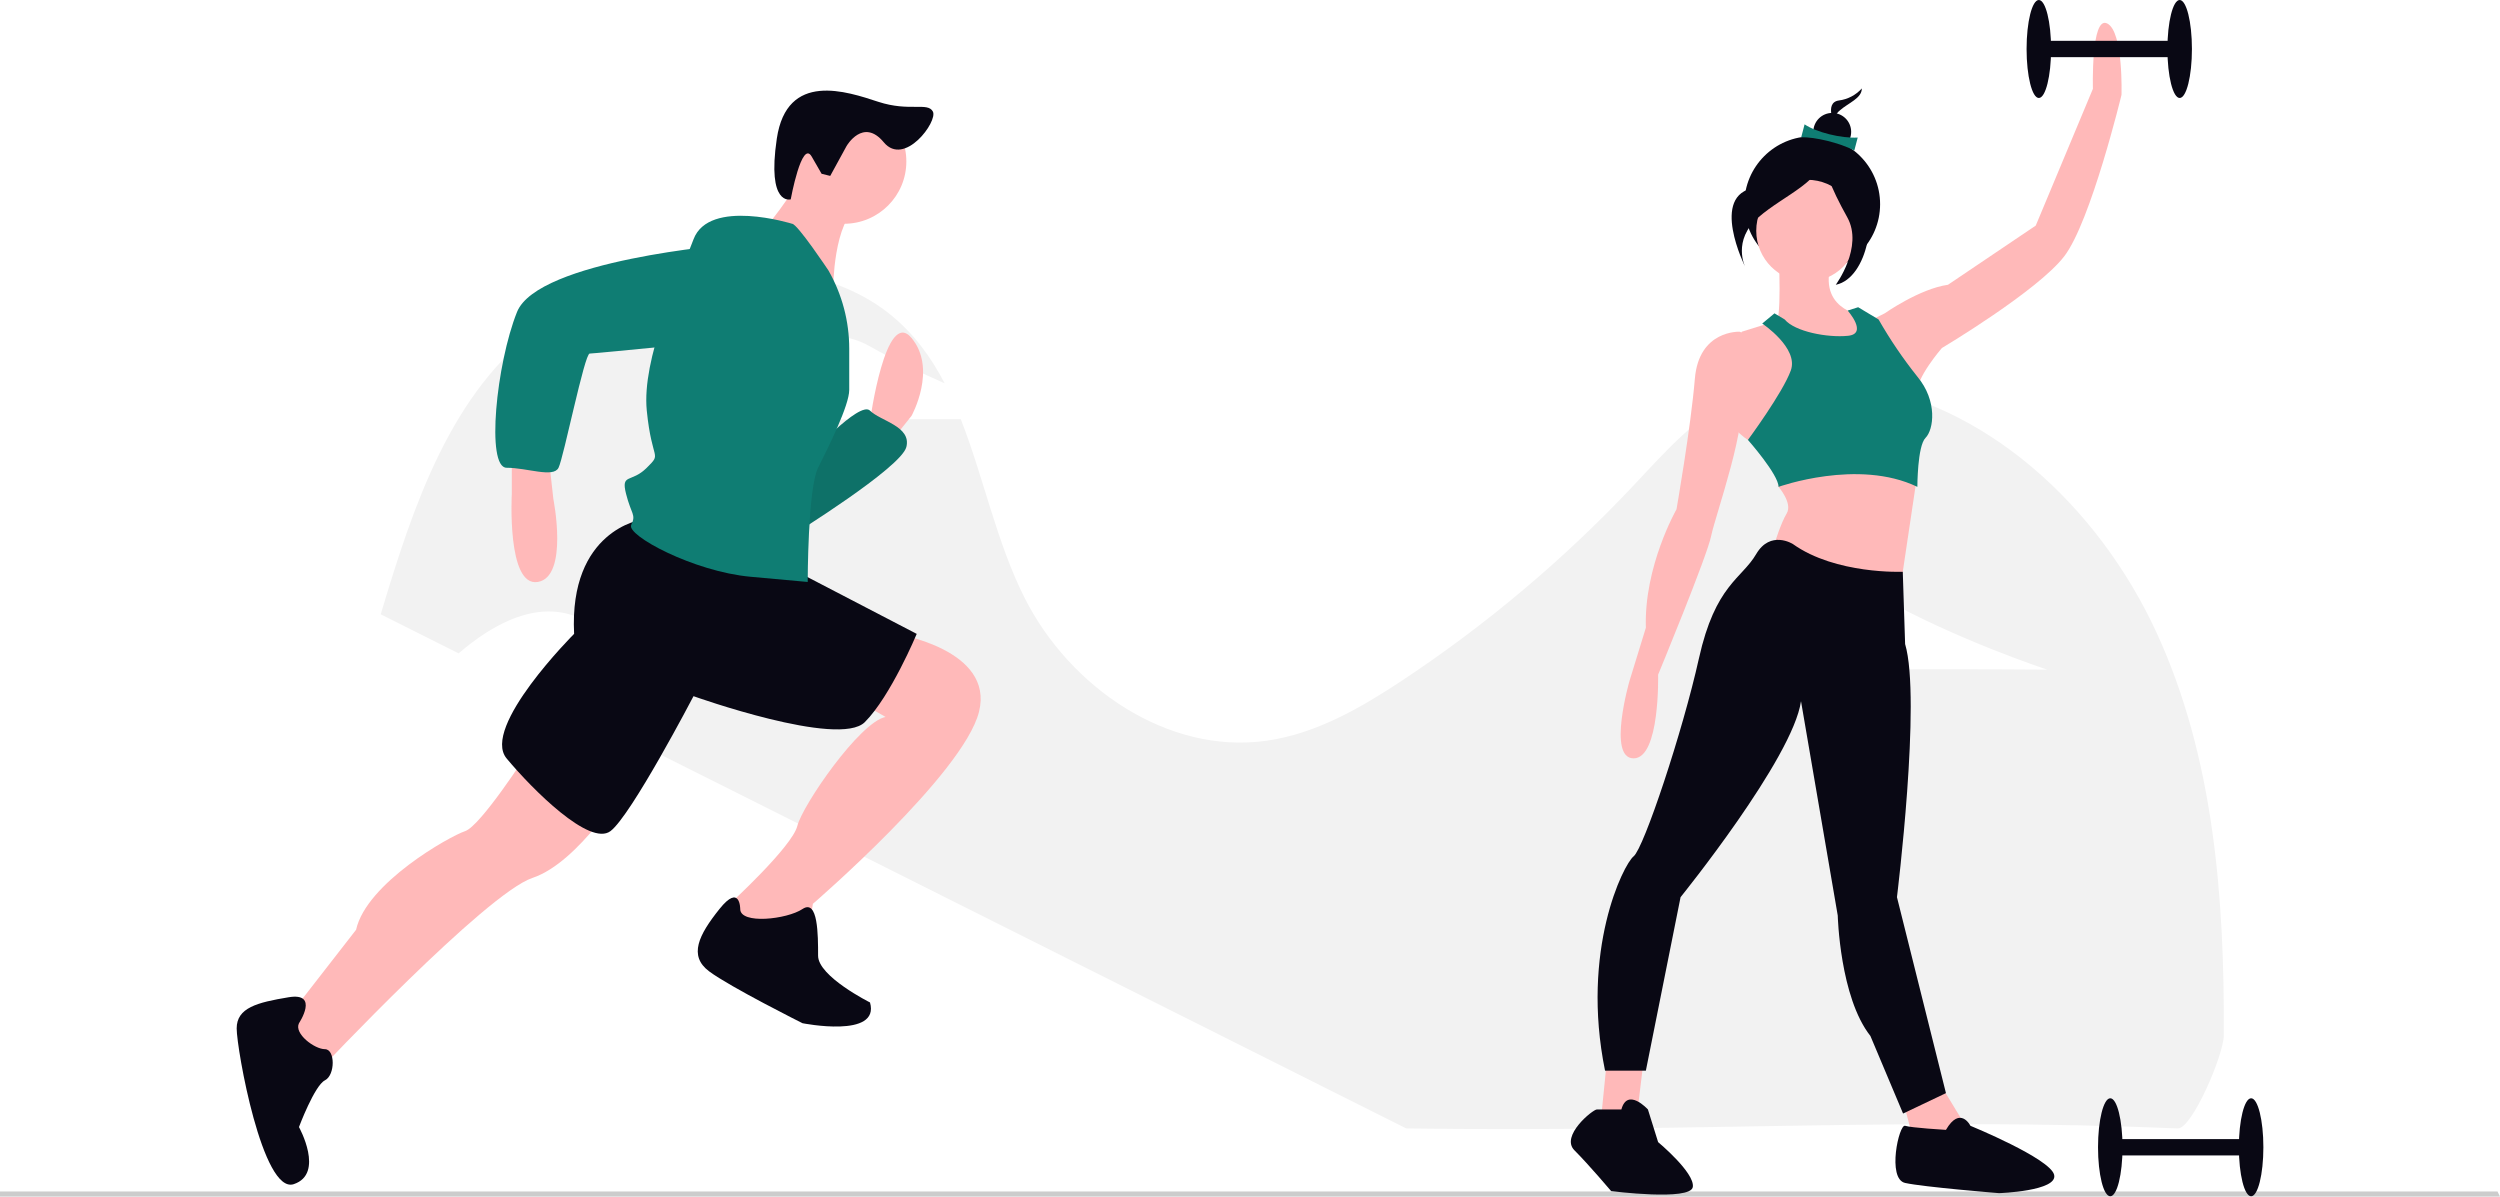
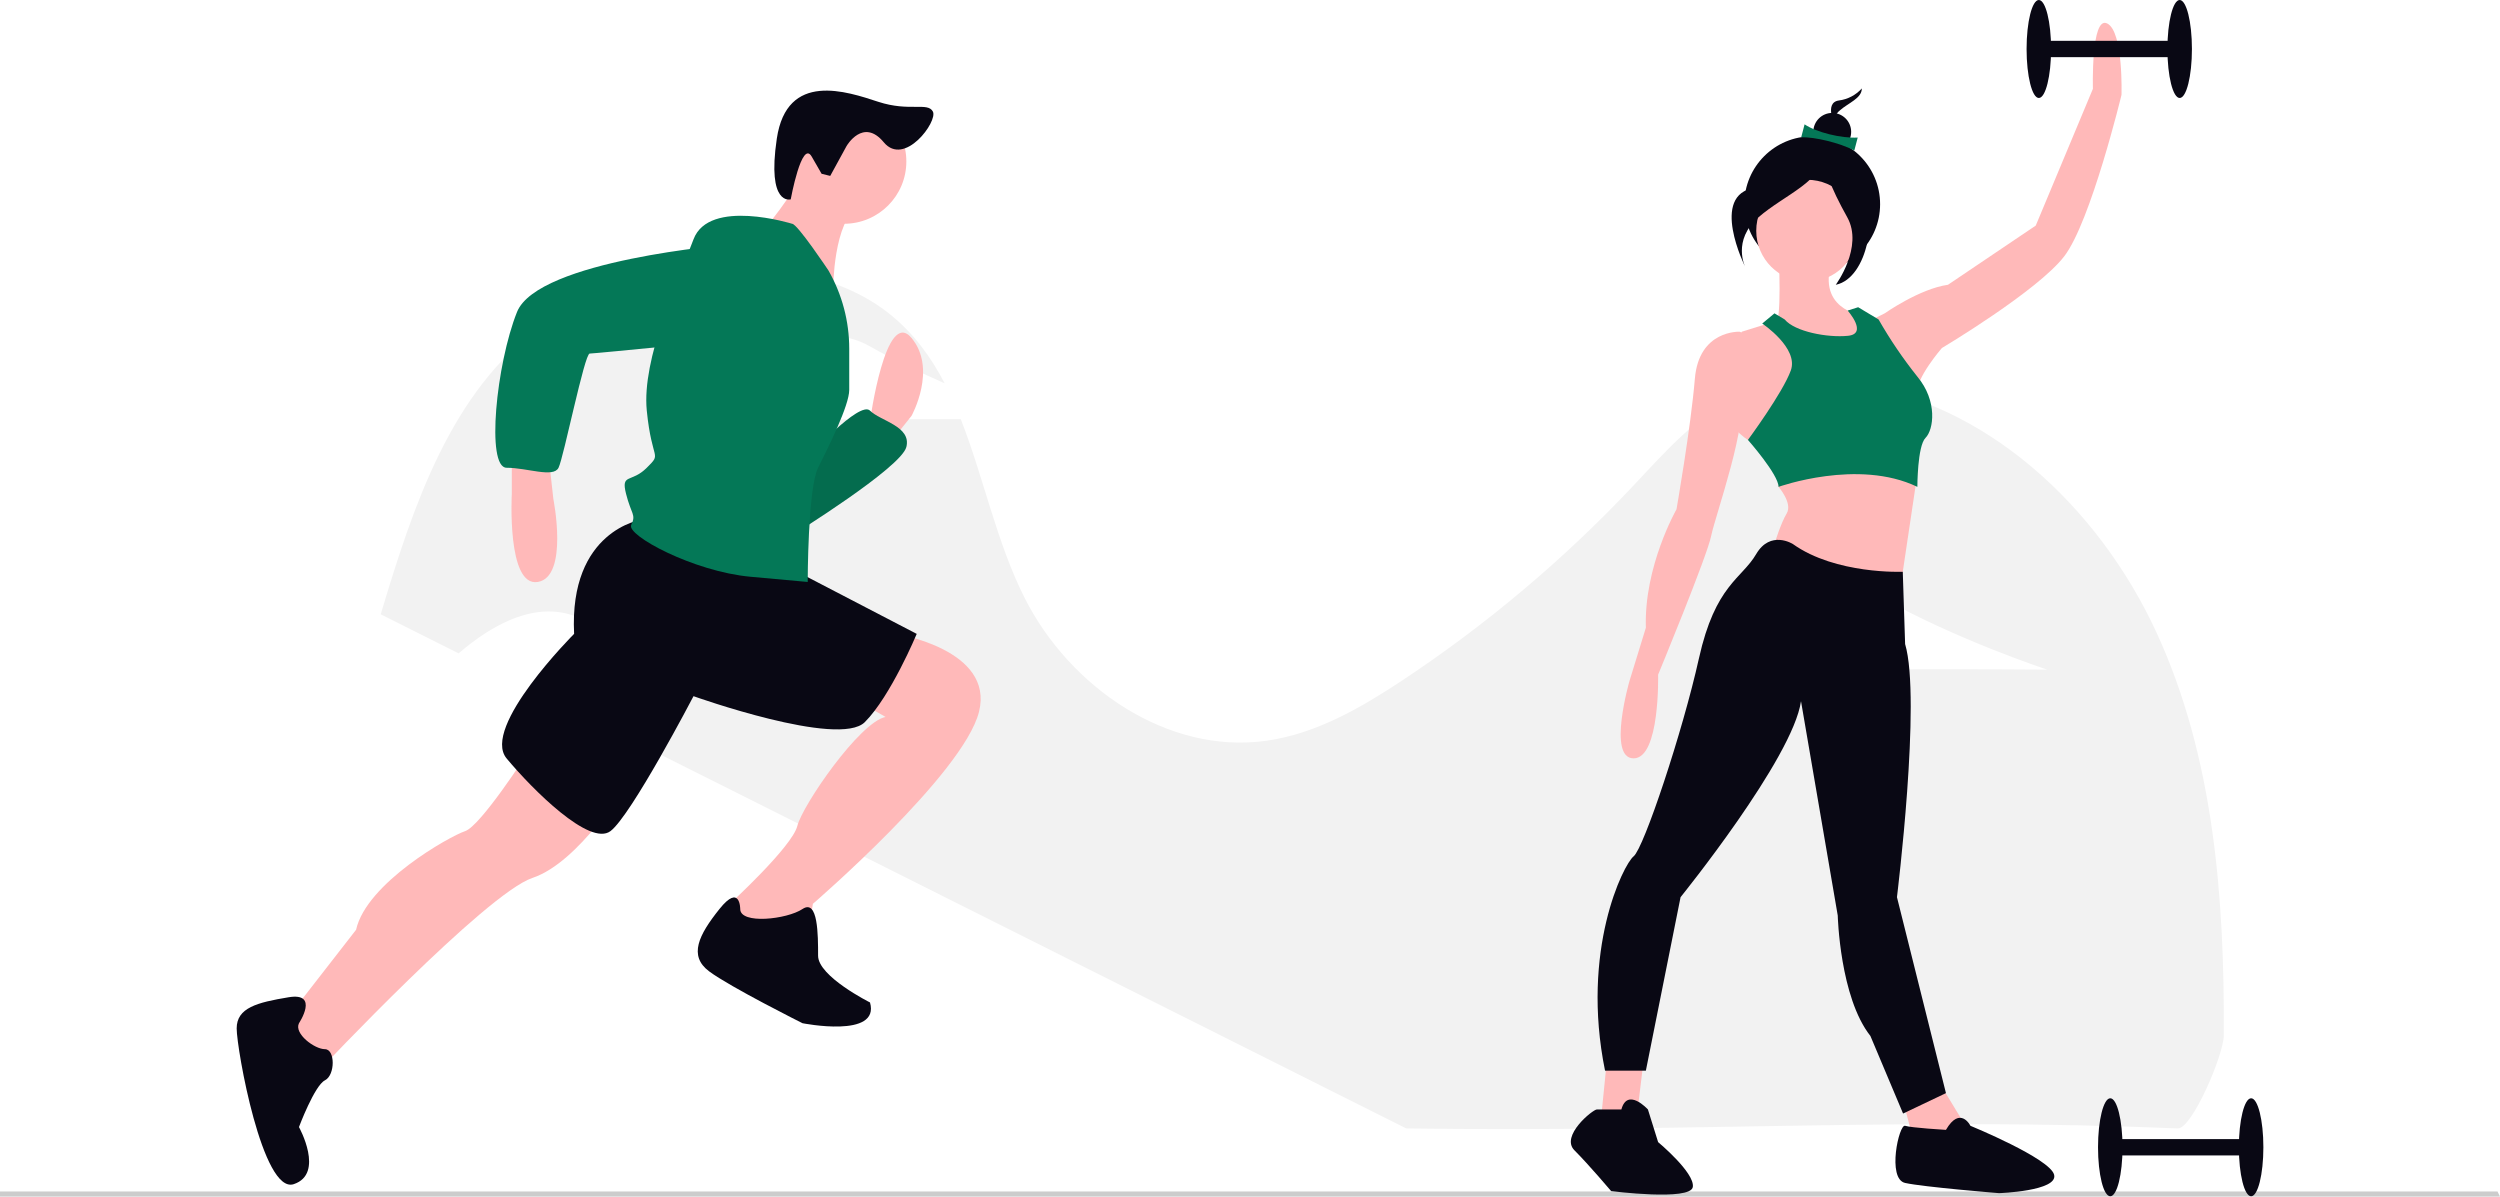
<svg xmlns="http://www.w3.org/2000/svg" width="972" height="465.237" viewBox="0 0 972 465.237" role="img" artist="Katerina Limpitsouni" source="https://undraw.co/">
  <g id="Group_40" data-name="Group 40" transform="translate(-370 -245.331)">
    <path id="Path_607-310" data-name="Path 607" d="M815.928,331.894c-22.428-48.517-66.319-89.906-119.342-96.652-14.019-1.784-28.657-1.068-41.664,4.457-17.074,7.253-29.658,21.893-42.376,35.4a510.973,510.973,0,0,1-89.8,75.655c-16.16,10.7-33.494,20.681-52.681,23.419-38.469,5.489-76.521-20.745-94.065-55.418-10.959-21.659-16.024-47.089-24.883-69.618-10.2-.02-22.36-.016-35.438.044-36.15.167-65.575.7-65.575.7s34.976-46.33,65.444-29.165c9.737,5.485,19.935,10.38,29.307,14.5-5.324-10.242-12.04-19.457-21.28-26.866-18.218-14.61-42.893-18.708-66.22-17.62-24.5,1.142-49.216,7.7-69.12,22.023-35.458,25.515-50.1,70.426-62.633,112.273l30.292,15.186c12.993-11.233,31.994-22.345,49.507-12.479C235.864,344.9,270.864,356.3,270.864,356.3s-29.186-.264-65.337-.1c-6.072.028-11.946.067-17.531.111l336.317,168.6c110.928,1.562,194.567-4.436,299.973,0,5.5.231,17.862-28.585,17.9-36.168C842.481,435.295,838.356,380.411,815.928,331.894ZM708.217,346.436c-36.15.167-65.576.7-65.576.7s34.976-46.33,65.444-29.165,65.468,28.562,65.468,28.562-29.186-.264-65.337-.1Z" transform="translate(392.424 159.15)" fill="#f2f2f2" />
    <path id="Path_610-311" data-name="Path 610" d="M972,465.237H0v-2H971.026Z" transform="translate(370 245.331)" fill="#ccc" />
    <g id="Group_39" data-name="Group 39" transform="translate(-122 -111.547)">
      <path id="Path_611-312" data-name="Path 611" d="M483.63,435.159s6.055-44.4,16.147-32.294,0,30.275,0,30.275L491.7,443.232l-8.073-6.055Z" transform="translate(346.629 85.42)" fill="#ffb9b9" />
-       <path id="Path_612-313" data-name="Path 612" d="M458.257,450.423s20.183-22.2,24.22-18.165,16.147,6.055,14.128,14.128S452.2,480.7,452.2,480.7Z" transform="translate(347.781 84.283)" fill="#0f7d73" />
+       <path id="Path_612-313" data-name="Path 612" d="M458.257,450.423s20.183-22.2,24.22-18.165,16.147,6.055,14.128,14.128S452.2,480.7,452.2,480.7Z" transform="translate(347.781 84.283)" fill="#047857" />
      <path id="Path_613-314" data-name="Path 613" d="M458.257,450.423s20.183-22.2,24.22-18.165,16.147,6.055,14.128,14.128S452.2,480.7,452.2,480.7Z" transform="translate(347.781 84.283)" opacity="0.1" />
      <path id="Path_614-315" data-name="Path 614" d="M339.059,449.038v16.147s-2.018,36.33,10.092,34.312,6.055-32.294,6.055-32.294l-2.018-18.165Z" transform="translate(351.934 83.65)" fill="#ffb9b9" />
      <path id="Path_615-316" data-name="Path 615" d="M341.739,570.557s-18.165,28.257-24.22,30.275-38.349,20.183-42.385,38.348l-28.257,36.33,14.128,18.165S325.592,625.053,343.757,619s36.33-36.33,36.33-36.33Z" transform="translate(355.309 79.195)" fill="#ffb9b9" />
      <path id="Path_616-317" data-name="Path 616" d="M491.57,522.369s38.348,6.055,32.294,30.275-64.587,74.679-64.587,74.679l-2.018,12.11-22.2,4.037-10.092-10.092,2.018-6.055s24.22-22.2,26.238-30.275,24.22-40.367,34.312-42.385l-14.128-8.073Z" transform="translate(348.779 80.961)" fill="#ffb9b9" />
      <path id="Path_617-318" data-name="Path 617" d="M252.24,679.113s8.073-12.11-4.037-10.092-20.183,4.037-20.183,12.11,10.092,64.587,22.2,60.55,2.018-22.2,2.018-22.2,6.055-16.147,10.092-18.165,4.037-12.11,0-12.11S250.222,683.15,252.24,679.113Z" transform="translate(356 75.593)" fill="#090814" />
      <path id="Path_618-319" data-name="Path 618" d="M430.622,633.241s0-10.092-8.073,0-12.11,18.165-4.037,24.22,36.33,20.183,36.33,20.183,30.275,6.055,26.238-8.073c0,0-20.183-10.092-20.183-18.165s0-22.2-6.055-18.165S430.622,639.3,430.622,633.241Z" transform="translate(349.177 77.061)" fill="#090814" />
      <path id="Path_619-320" data-name="Path 619" d="M389.378,476.275s-28.257,4.037-26.238,44.4c0,0-36.33,36.33-26.238,48.44s32.294,34.312,40.367,28.257S409.561,544.9,409.561,544.9s56.514,20.183,66.605,10.092,20.183-34.312,20.183-34.312L445.892,494.44Z" transform="translate(352.073 82.651)" fill="#090814" />
      <circle id="Ellipse_94" data-name="Ellipse 94" cx="24.22" cy="24.22" r="24.22" transform="translate(795.946 395.441)" fill="#ffb9b9" />
      <path id="Path_620-321" data-name="Path 620" d="M453.593,333.8s-14.128,22.2-18.165,24.22,28.257,22.2,28.257,22.2,0-26.238,10.092-32.294Z" transform="translate(352.262 88.838)" fill="#ffb9b9" />
-       <path id="Path_621-322" data-name="Path 621" d="M449.724,356.733s-32.294-10.092-38.349,6.055-20.183,46.422-18.165,66.605,6.055,16.147,0,22.2-10.092,2.018-8.073,10.092,4.037,8.073,2.018,12.11,24.22,18.165,46.422,20.183l22.2,2.018s0-36.33,4.037-44.4,12.11-24.22,12.11-30.275V405.3a61.275,61.275,0,0,0-8.073-30.4h0S451.743,356.733,449.724,356.733Z" transform="translate(350.259 87.148)" fill="#0f7d73" />
-       <path id="Path_622-323" data-name="Path 622" d="M423.59,365.232s-74.679,6.055-82.752,26.238-12.11,60.55-4.037,60.55,18.165,4.037,20.183,0,10.092-44.4,12.11-44.4,62.569-6.055,62.569-6.055S457.9,369.268,423.59,365.232Z" transform="translate(352.173 86.723)" fill="#0f7d73" />
+       <path id="Path_621-322" data-name="Path 621" d="M449.724,356.733s-32.294-10.092-38.349,6.055-20.183,46.422-18.165,66.605,6.055,16.147,0,22.2-10.092,2.018-8.073,10.092,4.037,8.073,2.018,12.11,24.22,18.165,46.422,20.183l22.2,2.018s0-36.33,4.037-44.4,12.11-24.22,12.11-30.275V405.3a61.275,61.275,0,0,0-8.073-30.4h0S451.743,356.733,449.724,356.733Z" transform="translate(350.259 87.148)" fill="#047857" />
+       <path id="Path_622-323" data-name="Path 622" d="M423.59,365.232s-74.679,6.055-82.752,26.238-12.11,60.55-4.037,60.55,18.165,4.037,20.183,0,10.092-44.4,12.11-44.4,62.569-6.055,62.569-6.055S457.9,369.268,423.59,365.232Z" transform="translate(352.173 86.723)" fill="#047857" />
      <path id="Path_623-324" data-name="Path 623" d="M473.1,324.656s6.427-11.169,14.461-1.468,21.1-8.127,19.1-11.931-9.092.171-21.234-3.8-35.532-12.056-39.45,14.322,5.412,23.613,5.412,23.613,4.276-23.374,8.141-16.66l3.865,6.714,3.353.825Z" transform="translate(348.044 89)" fill="#090814" />
    </g>
    <ellipse id="Ellipse_95" data-name="Ellipse 95" cx="26.397" cy="26.397" rx="26.397" ry="26.397" transform="translate(1048.189 298.323)" fill="#090814" />
    <path id="Path_624-325" data-name="Path 624" d="M701.5,253.349s1.587,28.572-1.587,28.572,19.842,13.492,19.842,13.492l14.286-7.937v-9.524S715,275.571,722.933,254.936,701.5,253.349,701.5,253.349Z" transform="translate(360 90)" fill="#ffb9b9" />
    <path id="Path_625-326" data-name="Path 625" d="M574.835,411.517l-2.381,23.81,7.937,2.381,6.349-6.349,2.381-19.842Z" transform="translate(420 245.331)" fill="#ffb9b9" />
    <path id="Path_626-327" data-name="Path 626" d="M689.124,425.01l3.968,15.079,11.111,7.143,11.906-6.349L702.616,418.66Z" transform="translate(420 245.331)" fill="#ffb9b9" />
    <ellipse id="Ellipse_96" data-name="Ellipse 96" cx="19.807" cy="19.807" rx="19.807" ry="19.807" transform="translate(1052.829 315.231)" fill="#ffb9b9" />
    <path id="Path_627-328" data-name="Path 627" d="M695.154,328.747l-5.556-2.381s-9.524-5.556-10.318-16.667,7.937-25.4,7.937-25.4l12.7-3.968,14.92,12.143.16,19.6Z" transform="translate(360 90)" fill="#ffb9b9" />
    <path id="Path_628-329" data-name="Path 628" d="M689.6,285.889l-3.175-1.587s-15.873-.794-17.461,18.254-7.143,50.795-7.143,50.795-12.7,22.223-11.905,46.033l-6.349,20.635s-8.73,30.159,1.587,30.159,9.524-32.54,9.524-32.54,19.048-46.033,20.635-53.969,15.08-45.239,11.111-55.557S689.6,285.889,689.6,285.889Z" transform="translate(360 90)" fill="#ffb9b9" />
    <path id="Path_629-330" data-name="Path 629" d="M701.5,335.89v8.73s5.556,6.349,3.175,10.318-4.762,11.9-4.762,11.9L711.028,384.3l37.3,3.175,7.418-49.7Z" transform="translate(360 90)" fill="#ffb9b9" />
    <path id="Path_630-331" data-name="Path 630" d="M736.425,280.333l6.349-3.175s13.492-9.524,24.6-11.111l34.128-23.016,22.223-53.176s-.794-28.572,5.556-25.4,5.556,27.778,5.556,27.778-11.905,49.207-22.223,62.7S765,290.651,765,290.651s-10.318,11.9-9.524,17.461S736.425,280.333,736.425,280.333Z" transform="translate(360 90)" fill="#ffb9b9" />
    <path id="Path_631-332" data-name="Path 631" d="M707.059,366.843s-8.73-5.556-14.286,3.968-15.873,11.9-22.223,40.477-21.429,73.811-25.4,76.986-20.635,36.509-11.111,83.335h15.873l13.492-67.462s43.652-53.969,46.826-76.192l14.286,83.335s.794,31.747,12.7,46.826l12.7,30.159,16.667-7.937-19.048-76.192s9.524-76.986,3.175-98.415l-.912-28.094S723.726,378.748,707.059,366.843Z" transform="translate(360 90)" fill="#090814" />
    <path id="Path_632-333" data-name="Path 632" d="M640.391,586.69h-9.524c-1.587,0-14.286,10.318-8.73,15.873s14.286,15.873,14.286,15.873,30.953,3.937,31.747-1.619-13.492-17.429-13.492-17.429l-3.968-12.7S642.772,577.959,640.391,586.69Z" transform="translate(360 90)" fill="#090814" />
    <path id="Path_633-334" data-name="Path 633" d="M766.584,594.626s-13.492-.794-15.873-1.587-7.143,20.635,0,22.223,36.509,3.968,36.509,3.968,23.016-.794,21.429-7.143-32.54-19.048-32.54-19.048S772.14,585.1,766.584,594.626Z" transform="translate(360 90)" fill="#090814" />
-     <path id="Path_634-335" data-name="Path 634" d="M703.885,279.54l-3.968-2.381-4.762,3.968s14.286,9.524,11.111,18.254S689.6,326.366,689.6,326.366,701.5,339.859,701.5,344.621c0,0,30.953-11.111,53.969,0,0,0,0-15.873,3.175-19.048s4.762-14.286-3.175-23.81a174.008,174.008,0,0,1-15.08-22.223l-7.937-4.762-4.088,1.3s8.056,9.021.12,9.815S707.853,284.3,703.885,279.54Z" transform="translate(360 90)" fill="#0f7d73" />
+     <path id="Path_634-335" data-name="Path 634" d="M703.885,279.54l-3.968-2.381-4.762,3.968s14.286,9.524,11.111,18.254S689.6,326.366,689.6,326.366,701.5,339.859,701.5,344.621c0,0,30.953-11.111,53.969,0,0,0,0-15.873,3.175-19.048s4.762-14.286-3.175-23.81a174.008,174.008,0,0,1-15.08-22.223l-7.937-4.762-4.088,1.3s8.056,9.021.12,9.815S707.853,284.3,703.885,279.54Z" transform="translate(360 90)" fill="#047857" />
    <path id="Path_635-336" data-name="Path 635" d="M731.787,178.347a14.429,14.429,0,0,1-8.95,4.688c-5.967.852-1.279,10.228-1.279,10.228a5.388,5.388,0,0,1,1.7-6.393C726.672,183.887,731.787,182.183,731.787,178.347Z" transform="translate(362.092 101.368)" fill="#090814" />
    <ellipse id="Ellipse_97" data-name="Ellipse 97" cx="7.357" cy="7.357" rx="7.357" ry="7.357" transform="translate(1075.018 289.236)" fill="#090814" />
-     <path id="Path_636-337" data-name="Path 636" d="M726.994,204.73c-5.683-2.969-15.46-5.3-20.655-5.136l1.314-5.024c4.6,3.124,14.324,5.5,20.655,5.136Z" transform="translate(363.97 99.106)" fill="#0f7d73" />
+     <path id="Path_636-337" data-name="Path 636" d="M726.994,204.73c-5.683-2.969-15.46-5.3-20.655-5.136l1.314-5.024c4.6,3.124,14.324,5.5,20.655,5.136Z" transform="translate(363.97 99.106)" fill="#047857" />
    <path id="Path_637-338" data-name="Path 637" d="M710.87,206.89S701.914,218.4,684,220.963s-3.838,30.706-3.838,30.706-5.118-10.235,5.118-19.191S710.87,218.4,710.87,206.89Z" transform="translate(368.353 97.388)" fill="#090814" />
    <path id="Path_638-339" data-name="Path 638" d="M717.41,206.1s5.118,17.912,12.794,20.47,3.838,29.426-8.956,31.985c0,0,10.875-14.713,4.478-26.228S715.491,211.853,717.41,206.1Z" transform="translate(362.495 97.499)" fill="#090814" />
    <rect id="Rectangle_202" data-name="Rectangle 202" width="54.763" height="6.349" transform="translate(1162.696 261.204)" fill="#090814" />
    <ellipse id="Ellipse_98" data-name="Ellipse 98" cx="4.762" cy="19.048" rx="4.762" ry="19.048" transform="translate(1212.697 245.331)" fill="#090814" />
    <ellipse id="Ellipse_99" data-name="Ellipse 99" cx="4.762" cy="19.048" rx="4.762" ry="19.048" transform="translate(1157.935 245.331)" fill="#090814" />
    <rect id="Rectangle_203" data-name="Rectangle 203" width="54.763" height="6.349" transform="translate(1190.475 688.213)" fill="#090814" />
    <ellipse id="Ellipse_100" data-name="Ellipse 100" cx="4.762" cy="19.048" rx="4.762" ry="19.048" transform="translate(1240.476 672.34)" fill="#090814" />
    <ellipse id="Ellipse_101" data-name="Ellipse 101" cx="4.762" cy="19.048" rx="4.762" ry="19.048" transform="translate(1185.713 672.34)" fill="#090814" />
  </g>
</svg>
